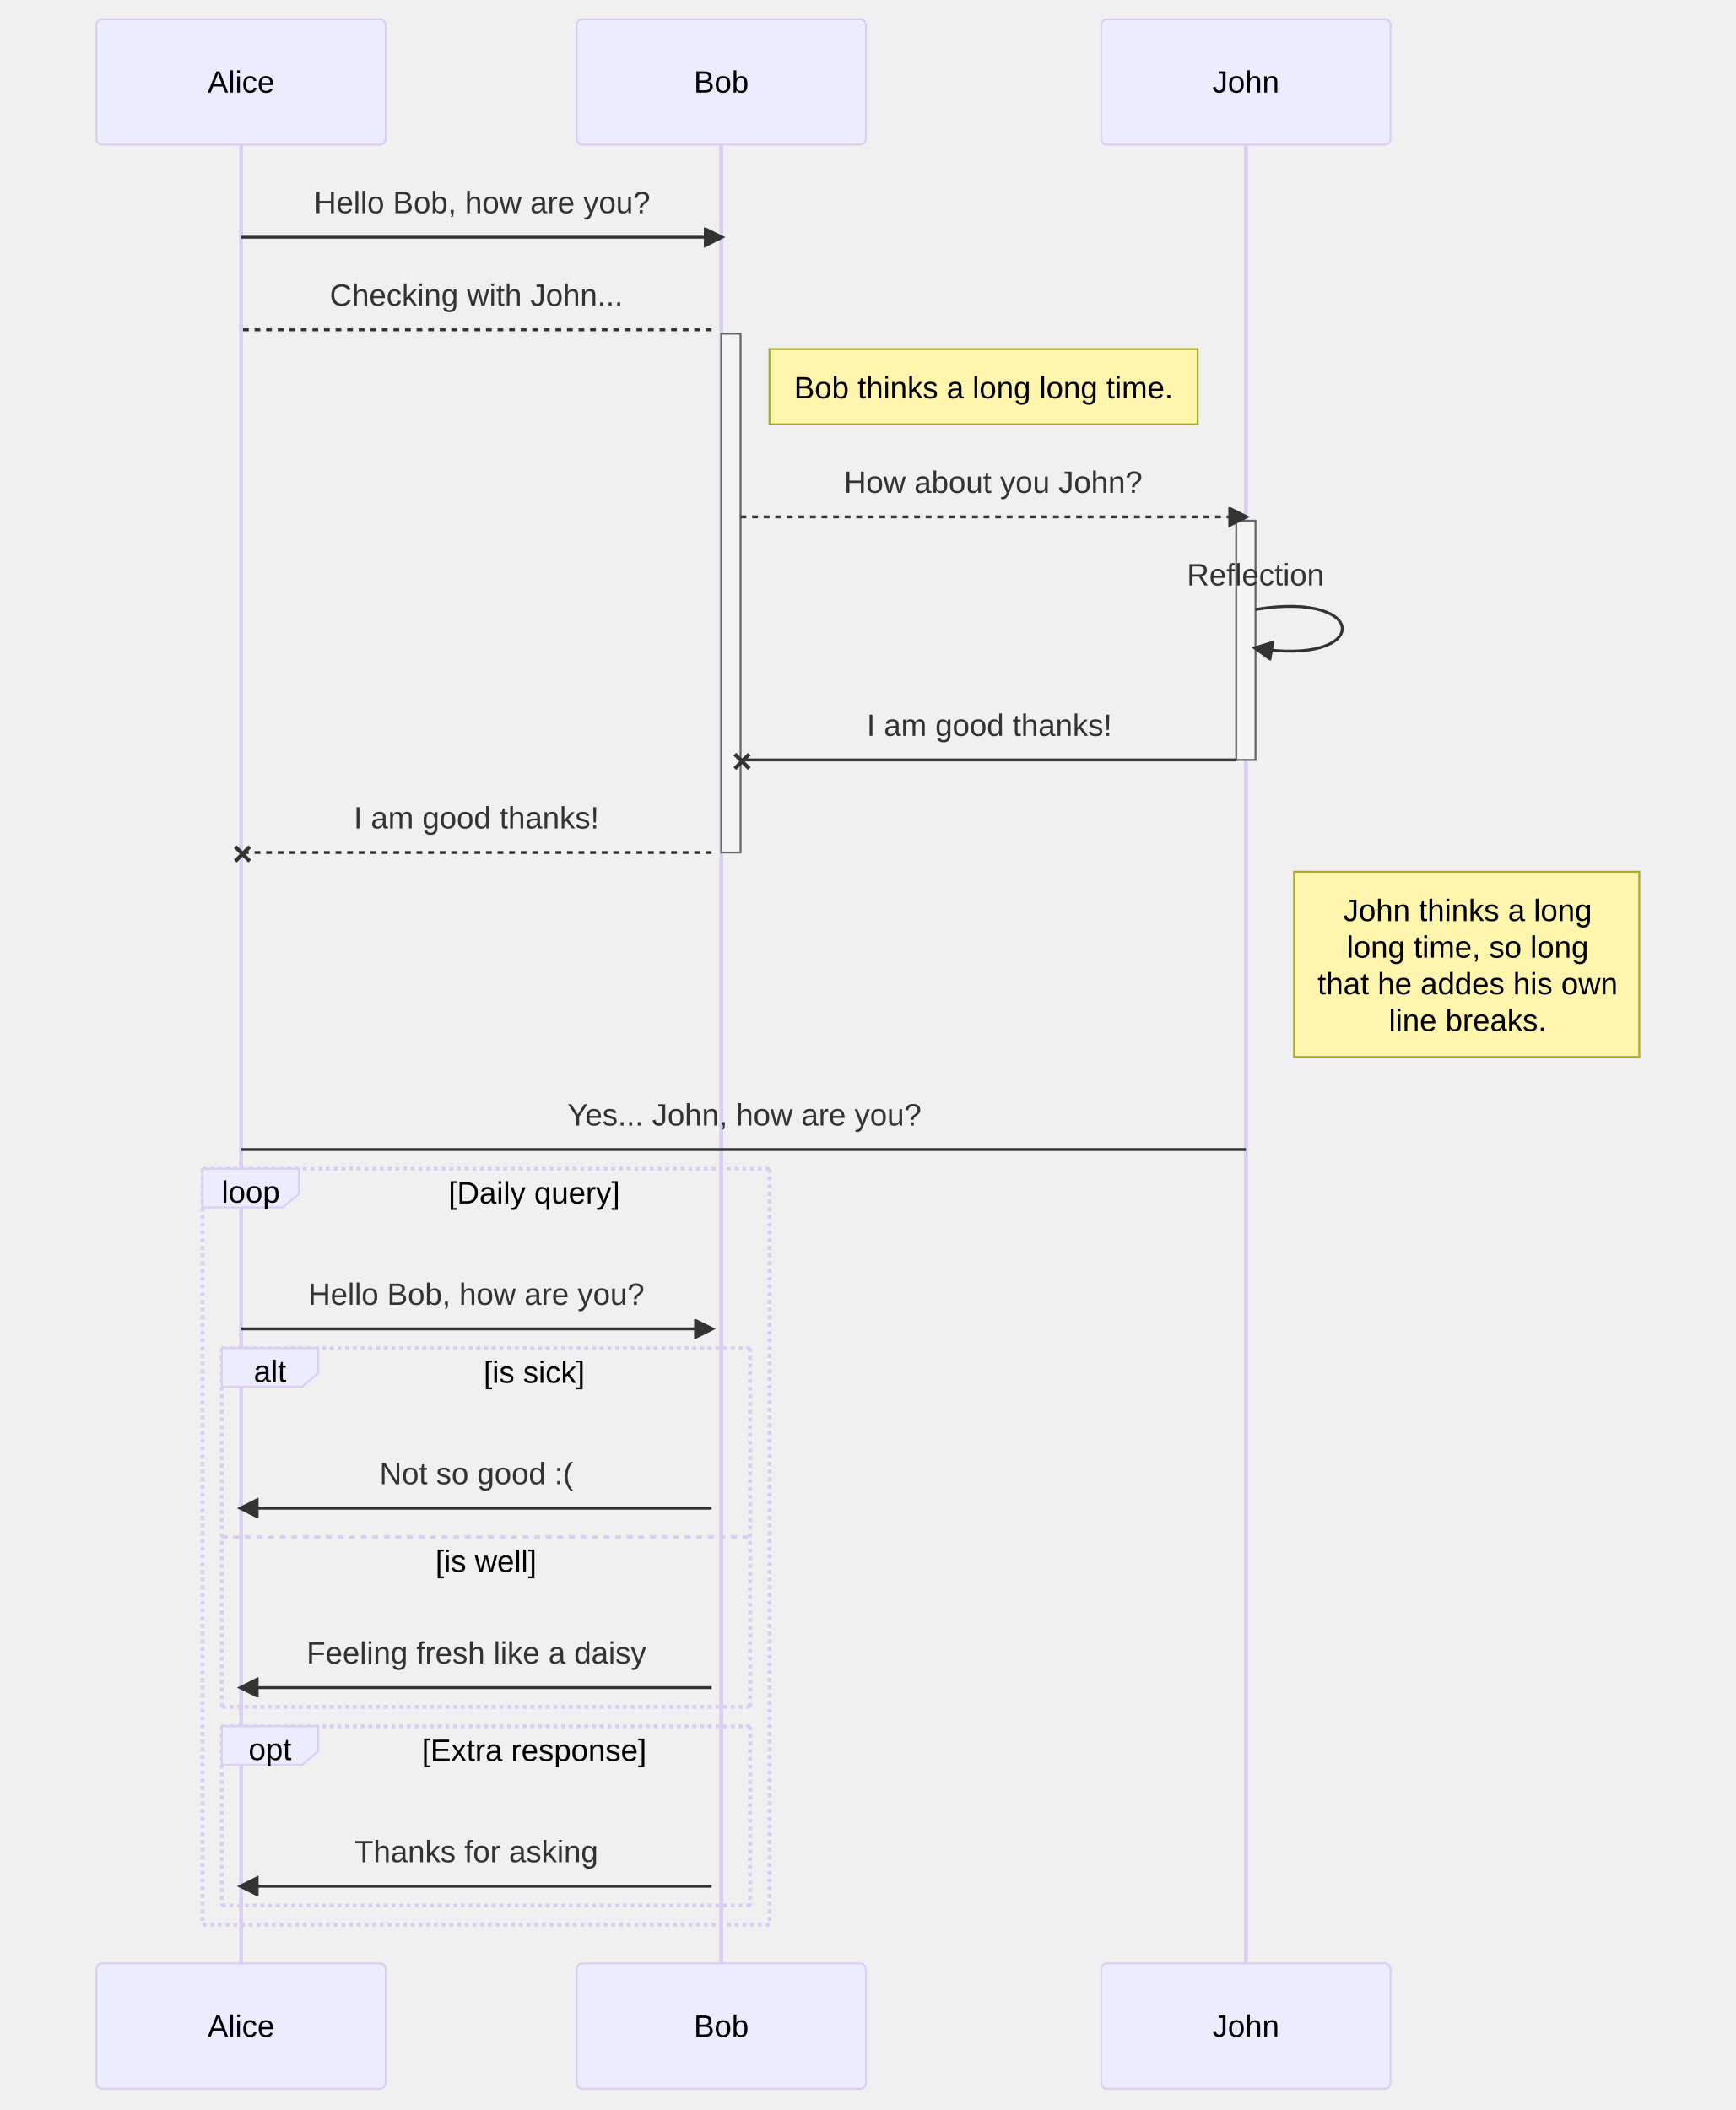
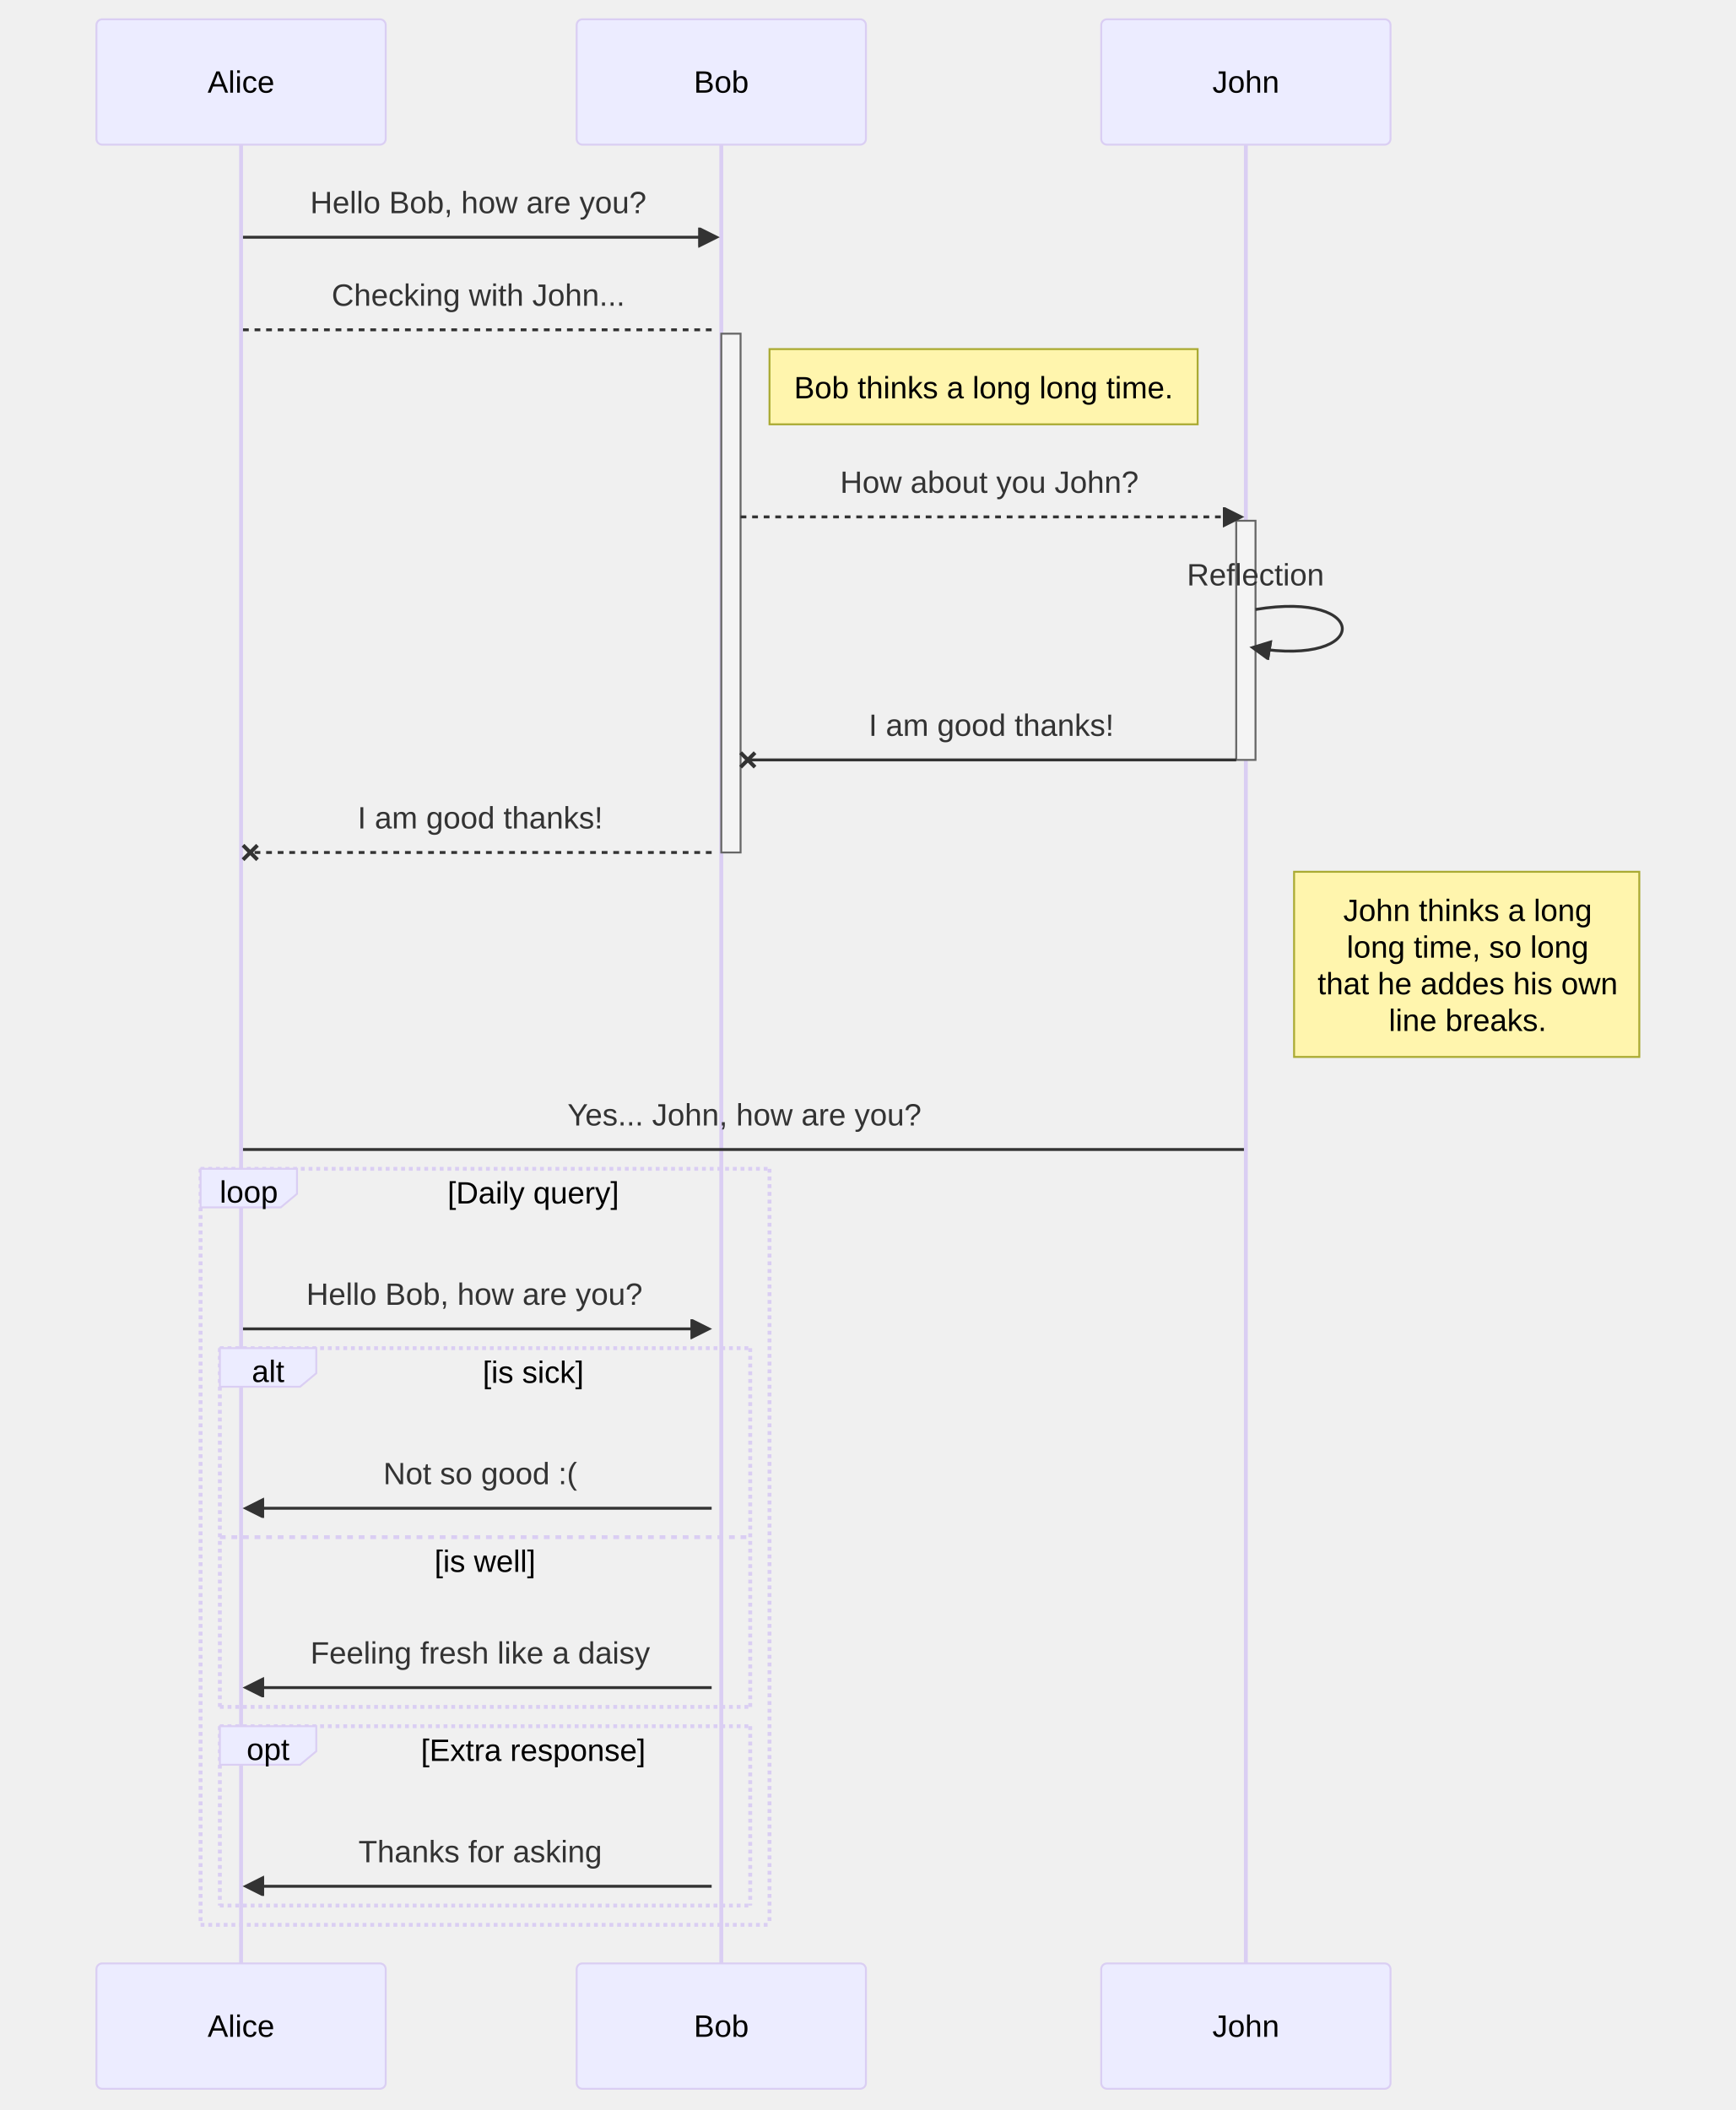
<svg xmlns="http://www.w3.org/2000/svg" aria-roledescription="sequence" role="graphics-document document" viewBox="-50 -10 900 1094" height="1094" width="900" id="container">
+   <g>
+     <rect class="actor actor-bottom" ry="3" rx="3" name="John" height="65" width="150" stroke="#666" fill="#eaeaea" y="1008" x="521" />
+     <text style="text-anchor: middle; font-size: 16px; font-weight: 400;" class="actor" alignment-baseline="central" dominant-baseline="central" y="1040.5" x="596">
+       <tspan dy="0" x="596">John</tspan>
+     </text>
+   </g>
+   <g>
+     <rect class="actor actor-bottom" ry="3" rx="3" name="Bob" height="65" width="150" stroke="#666" fill="#eaeaea" y="1008" x="249" />
+     <text style="text-anchor: middle; font-size: 16px; font-weight: 400;" class="actor" alignment-baseline="central" dominant-baseline="central" y="1040.5" x="324">
+       <tspan dy="0" x="324">Bob</tspan>
+     </text>
+   </g>
+   <g>
+     <rect class="actor actor-bottom" ry="3" rx="3" name="Alice" height="65" width="150" stroke="#666" fill="#eaeaea" y="1008" x="0" />
+     <text style="text-anchor: middle; font-size: 16px; font-weight: 400;" class="actor" alignment-baseline="central" dominant-baseline="central" y="1040.5" x="75">
+       <tspan dy="0" x="75">Alice</tspan>
+     </text>
+   </g>
+   <g>
+     <line stroke="#999" stroke-width="0.5px" class="200" y2="1008" x2="596" y1="5" x1="596" id="actor2" />
+     <g id="root-2">
+       <rect class="actor actor-top" ry="3" rx="3" name="John" height="65" width="150" stroke="#666" fill="#eaeaea" y="0" x="521" />
+       <text style="text-anchor: middle; font-size: 16px; font-weight: 400;" class="actor" alignment-baseline="central" dominant-baseline="central" y="32.5" x="596">
+         <tspan dy="0" x="596">John</tspan>
+       </text>
+     </g>
+   </g>
+   <g>
+     <line stroke="#999" stroke-width="0.5px" class="200" y2="1008" x2="324" y1="5" x1="324" id="actor1" />
+     <g id="root-1">
+       <rect class="actor actor-top" ry="3" rx="3" name="Bob" height="65" width="150" stroke="#666" fill="#eaeaea" y="0" x="249" />
+       <text style="text-anchor: middle; font-size: 16px; font-weight: 400;" class="actor" alignment-baseline="central" dominant-baseline="central" y="32.5" x="324">
+         <tspan dy="0" x="324">Bob</tspan>
+       </text>
+     </g>
+   </g>
+   <g>
+     <line stroke="#999" stroke-width="0.5px" class="200" y2="1008" x2="75" y1="5" x1="75" id="actor0" />
+     <g id="root-0">
+       <rect class="actor actor-top" ry="3" rx="3" name="Alice" height="65" width="150" stroke="#666" fill="#eaeaea" y="0" x="0" />
+       <text style="text-anchor: middle; font-size: 16px; font-weight: 400;" class="actor" alignment-baseline="central" dominant-baseline="central" y="32.5" x="75">
+         <tspan dy="0" x="75">Alice</tspan>
+       </text>
+     </g>
+   </g>
  <style>#container{font-family:"trebuchet ms",verdana,arial,sans-serif;font-size:16px;fill:#333;}#container .error-icon{fill:#552222;}#container .error-text{fill:#552222;stroke:#552222;}#container .edge-thickness-normal{stroke-width:2px;}#container .edge-thickness-thick{stroke-width:3.5px;}#container .edge-pattern-solid{stroke-dasharray:0;}#container .edge-pattern-dashed{stroke-dasharray:3;}#container .edge-pattern-dotted{stroke-dasharray:2;}#container .marker{fill:#333333;stroke:#333333;}#container .marker.cross{stroke:#333333;}#container svg{font-family:"trebuchet ms",verdana,arial,sans-serif;font-size:16px;}#container .actor{stroke:hsl(259.626, 59.777%, 87.902%);fill:#ECECFF;}#container text.actor&gt;tspan{fill:black;stroke:none;}#container .actor-line{stroke:grey;}#container .messageLine0{stroke-width:1.5;stroke-dasharray:none;stroke:#333;}#container .messageLine1{stroke-width:1.5;stroke-dasharray:2,2;stroke:#333;}#container #arrowhead path{fill:#333;stroke:#333;}#container .sequenceNumber{fill:white;}#container #sequencenumber{fill:#333;}#container #crosshead path{fill:#333;stroke:#333;}#container .messageText{fill:#333;stroke:none;}#container .labelBox{stroke:hsl(259.626, 59.777%, 87.902%);fill:#ECECFF;}#container .labelText,#container .labelText&gt;tspan{fill:black;stroke:none;}#container .loopText,#container .loopText&gt;tspan{fill:black;stroke:none;}#container .loopLine{stroke-width:2px;stroke-dasharray:2,2;stroke:hsl(259.626, 59.777%, 87.902%);fill:hsl(259.626, 59.777%, 87.902%);}#container .note{stroke:#aaaa33;fill:#fff5ad;}#container .noteText,#container .noteText&gt;tspan{fill:black;stroke:none;}#container .activation0{fill:#f4f4f4;stroke:#666;}#container .activation1{fill:#f4f4f4;stroke:#666;}#container .activation2{fill:#f4f4f4;stroke:#666;}#container .actorPopupMenu{position:absolute;}#container .actorPopupMenuPanel{position:absolute;fill:#ECECFF;box-shadow:0px 8px 16px 0px rgba(0,0,0,0.2);filter:drop-shadow(3px 5px 2px rgb(0 0 0 / 0.4));}#container .actor-man line{stroke:hsl(259.626, 59.777%, 87.902%);fill:#ECECFF;}#container .actor-man circle,#container line{stroke:hsl(259.626, 59.777%, 87.902%);fill:#ECECFF;stroke-width:2px;}#container :root{--mermaid-font-family:"trebuchet ms",verdana,arial,sans-serif;}</style>
  <g />
  <defs>
    <symbol height="24" width="24" id="computer">
      <path d="M2 2v13h20v-13h-20zm18 11h-16v-9h16v9zm-10.228 6l.466-1h3.524l.467 1h-4.457zm14.228 3h-24l2-6h2.104l-1.33 4h18.45l-1.297-4h2.073l2 6zm-5-10h-14v-7h14v7z" transform="scale(.5)" />
    </symbol>
  </defs>
  <defs>
    <symbol clip-rule="evenodd" fill-rule="evenodd" id="database">
      <path d="M12.258.001l.256.004.255.005.253.008.251.01.249.012.247.015.246.016.242.019.241.02.239.023.236.024.233.027.231.028.229.031.225.032.223.034.22.036.217.038.214.04.211.041.208.043.205.045.201.046.198.048.194.05.191.051.187.053.183.054.18.056.175.057.172.059.168.06.163.061.16.063.155.064.15.066.074.033.073.033.071.034.07.034.069.035.068.035.067.035.066.035.064.036.064.036.062.036.06.036.06.037.058.037.058.037.055.038.055.038.053.038.052.038.051.039.05.039.048.039.047.039.045.04.044.04.043.04.041.04.04.041.039.041.037.041.036.041.034.041.033.042.032.042.03.042.029.042.027.042.026.043.024.043.023.043.021.043.02.043.018.044.017.043.015.044.013.044.012.044.011.045.009.044.007.045.006.045.004.045.002.045.001.045v17l-.001.045-.002.045-.004.045-.006.045-.007.045-.009.044-.011.045-.012.044-.013.044-.015.044-.017.043-.018.044-.02.043-.021.043-.023.043-.024.043-.026.043-.027.042-.029.042-.03.042-.032.042-.033.042-.034.041-.036.041-.037.041-.039.041-.04.041-.041.04-.043.04-.044.04-.045.04-.047.039-.048.039-.05.039-.051.039-.052.038-.053.038-.055.038-.055.038-.058.037-.058.037-.06.037-.06.036-.062.036-.064.036-.064.036-.066.035-.067.035-.068.035-.069.035-.07.034-.071.034-.073.033-.074.033-.15.066-.155.064-.16.063-.163.061-.168.06-.172.059-.175.057-.18.056-.183.054-.187.053-.191.051-.194.05-.198.048-.201.046-.205.045-.208.043-.211.041-.214.04-.217.038-.22.036-.223.034-.225.032-.229.031-.231.028-.233.027-.236.024-.239.023-.241.02-.242.019-.246.016-.247.015-.249.012-.251.01-.253.008-.255.005-.256.004-.258.001-.258-.001-.256-.004-.255-.005-.253-.008-.251-.01-.249-.012-.247-.015-.245-.016-.243-.019-.241-.02-.238-.023-.236-.024-.234-.027-.231-.028-.228-.031-.226-.032-.223-.034-.22-.036-.217-.038-.214-.04-.211-.041-.208-.043-.204-.045-.201-.046-.198-.048-.195-.05-.19-.051-.187-.053-.184-.054-.179-.056-.176-.057-.172-.059-.167-.06-.164-.061-.159-.063-.155-.064-.151-.066-.074-.033-.072-.033-.072-.034-.07-.034-.069-.035-.068-.035-.067-.035-.066-.035-.064-.036-.063-.036-.062-.036-.061-.036-.06-.037-.058-.037-.057-.037-.056-.038-.055-.038-.053-.038-.052-.038-.051-.039-.049-.039-.049-.039-.046-.039-.046-.04-.044-.04-.043-.04-.041-.04-.04-.041-.039-.041-.037-.041-.036-.041-.034-.041-.033-.042-.032-.042-.03-.042-.029-.042-.027-.042-.026-.043-.024-.043-.023-.043-.021-.043-.02-.043-.018-.044-.017-.043-.015-.044-.013-.044-.012-.044-.011-.045-.009-.044-.007-.045-.006-.045-.004-.045-.002-.045-.001-.045v-17l.001-.045.002-.045.004-.045.006-.045.007-.045.009-.044.011-.045.012-.044.013-.044.015-.044.017-.043.018-.044.02-.043.021-.043.023-.043.024-.043.026-.043.027-.042.029-.042.03-.042.032-.042.033-.042.034-.041.036-.041.037-.041.039-.041.04-.041.041-.04.043-.04.044-.04.046-.04.046-.039.049-.039.049-.039.051-.039.052-.038.053-.038.055-.038.056-.038.057-.037.058-.037.06-.037.061-.036.062-.036.063-.036.064-.036.066-.035.067-.035.068-.035.069-.035.07-.034.072-.034.072-.033.074-.033.151-.066.155-.064.159-.063.164-.061.167-.06.172-.059.176-.057.179-.056.184-.054.187-.053.19-.051.195-.05.198-.048.201-.046.204-.045.208-.043.211-.041.214-.04.217-.038.22-.036.223-.034.226-.032.228-.031.231-.028.234-.027.236-.024.238-.023.241-.02.243-.019.245-.016.247-.015.249-.012.251-.01.253-.008.255-.005.256-.004.258-.001.258.001zm-9.258 20.499v.01l.001.021.003.021.004.022.005.021.006.022.007.022.009.023.01.022.011.023.012.023.013.023.015.023.016.024.017.023.018.024.019.024.021.024.022.025.023.024.024.025.052.049.056.05.061.051.066.051.07.051.075.051.079.052.084.052.088.052.092.052.097.052.102.051.105.052.11.052.114.051.119.051.123.051.127.05.131.05.135.05.139.048.144.049.147.047.152.047.155.047.16.045.163.045.167.043.171.043.176.041.178.041.183.039.187.039.19.037.194.035.197.035.202.033.204.031.209.03.212.029.216.027.219.025.222.024.226.021.23.02.233.018.236.016.24.015.243.012.246.01.249.008.253.005.256.004.259.001.26-.001.257-.004.254-.005.25-.008.247-.011.244-.012.241-.014.237-.016.233-.018.231-.021.226-.021.224-.024.22-.026.216-.027.212-.028.21-.031.205-.031.202-.034.198-.034.194-.036.191-.037.187-.039.183-.04.179-.04.175-.042.172-.043.168-.044.163-.045.16-.046.155-.046.152-.047.148-.048.143-.049.139-.049.136-.05.131-.05.126-.05.123-.051.118-.052.114-.051.11-.052.106-.052.101-.052.096-.052.092-.052.088-.053.083-.051.079-.052.074-.052.07-.051.065-.051.06-.051.056-.05.051-.05.023-.024.023-.025.021-.024.02-.024.019-.024.018-.024.017-.024.015-.023.014-.024.013-.023.012-.023.01-.023.01-.022.008-.022.006-.022.006-.022.004-.022.004-.021.001-.021.001-.021v-4.127l-.077.055-.08.053-.083.054-.085.053-.087.052-.09.052-.093.051-.095.05-.097.05-.1.049-.102.049-.105.048-.106.047-.109.047-.111.046-.114.045-.115.045-.118.044-.12.043-.122.042-.124.042-.126.041-.128.04-.13.04-.132.038-.134.038-.135.037-.138.037-.139.035-.142.035-.143.034-.144.033-.147.032-.148.031-.15.03-.151.03-.153.029-.154.027-.156.027-.158.026-.159.025-.161.024-.162.023-.163.022-.165.021-.166.02-.167.019-.169.018-.169.017-.171.016-.173.015-.173.014-.175.013-.175.012-.177.011-.178.01-.179.008-.179.008-.181.006-.182.005-.182.004-.184.003-.184.002h-.37l-.184-.002-.184-.003-.182-.004-.182-.005-.181-.006-.179-.008-.179-.008-.178-.01-.176-.011-.176-.012-.175-.013-.173-.014-.172-.015-.171-.016-.17-.017-.169-.018-.167-.019-.166-.02-.165-.021-.163-.022-.162-.023-.161-.024-.159-.025-.157-.026-.156-.027-.155-.027-.153-.029-.151-.03-.15-.03-.148-.031-.146-.032-.145-.033-.143-.034-.141-.035-.14-.035-.137-.037-.136-.037-.134-.038-.132-.038-.13-.04-.128-.04-.126-.041-.124-.042-.122-.042-.12-.044-.117-.043-.116-.045-.113-.045-.112-.046-.109-.047-.106-.047-.105-.048-.102-.049-.1-.049-.097-.05-.095-.05-.093-.052-.09-.051-.087-.052-.085-.053-.083-.054-.08-.054-.077-.054v4.127zm0-5.654v.011l.001.021.003.021.004.021.005.022.006.022.007.022.009.022.01.022.011.023.012.023.013.023.015.024.016.023.017.024.018.024.019.024.021.024.022.024.023.025.024.024.052.05.056.05.061.05.066.051.07.051.075.052.079.051.084.052.088.052.092.052.097.052.102.052.105.052.11.051.114.051.119.052.123.05.127.051.131.05.135.049.139.049.144.048.147.048.152.047.155.046.16.045.163.045.167.044.171.042.176.042.178.04.183.04.187.038.19.037.194.036.197.034.202.033.204.032.209.03.212.028.216.027.219.025.222.024.226.022.23.02.233.018.236.016.24.014.243.012.246.01.249.008.253.006.256.003.259.001.26-.001.257-.003.254-.006.25-.008.247-.01.244-.012.241-.015.237-.016.233-.018.231-.02.226-.022.224-.024.22-.025.216-.027.212-.029.21-.03.205-.032.202-.033.198-.035.194-.036.191-.037.187-.039.183-.039.179-.041.175-.042.172-.043.168-.044.163-.045.16-.045.155-.047.152-.047.148-.048.143-.048.139-.05.136-.049.131-.05.126-.051.123-.051.118-.051.114-.052.11-.052.106-.052.101-.052.096-.052.092-.052.088-.052.083-.052.079-.052.074-.051.07-.052.065-.051.06-.05.056-.051.051-.049.023-.025.023-.024.021-.025.02-.024.019-.024.018-.024.017-.024.015-.023.014-.023.013-.024.012-.022.01-.023.01-.023.008-.022.006-.022.006-.022.004-.021.004-.022.001-.021.001-.021v-4.139l-.077.054-.08.054-.083.054-.085.052-.087.053-.09.051-.093.051-.095.051-.097.05-.1.049-.102.049-.105.048-.106.047-.109.047-.111.046-.114.045-.115.044-.118.044-.12.044-.122.042-.124.042-.126.041-.128.04-.13.039-.132.039-.134.038-.135.037-.138.036-.139.036-.142.035-.143.033-.144.033-.147.033-.148.031-.15.03-.151.03-.153.028-.154.028-.156.027-.158.026-.159.025-.161.024-.162.023-.163.022-.165.021-.166.02-.167.019-.169.018-.169.017-.171.016-.173.015-.173.014-.175.013-.175.012-.177.011-.178.009-.179.009-.179.007-.181.007-.182.005-.182.004-.184.003-.184.002h-.37l-.184-.002-.184-.003-.182-.004-.182-.005-.181-.007-.179-.007-.179-.009-.178-.009-.176-.011-.176-.012-.175-.013-.173-.014-.172-.015-.171-.016-.17-.017-.169-.018-.167-.019-.166-.02-.165-.021-.163-.022-.162-.023-.161-.024-.159-.025-.157-.026-.156-.027-.155-.028-.153-.028-.151-.03-.15-.03-.148-.031-.146-.033-.145-.033-.143-.033-.141-.035-.14-.036-.137-.036-.136-.037-.134-.038-.132-.039-.13-.039-.128-.04-.126-.041-.124-.042-.122-.043-.12-.043-.117-.044-.116-.044-.113-.046-.112-.046-.109-.046-.106-.047-.105-.048-.102-.049-.1-.049-.097-.05-.095-.051-.093-.051-.09-.051-.087-.053-.085-.052-.083-.054-.08-.054-.077-.054v4.139zm0-5.666v.011l.001.02.003.022.004.021.005.022.006.021.007.022.009.023.01.022.011.023.012.023.013.023.015.023.016.024.017.024.018.023.019.024.021.025.022.024.023.024.024.025.052.05.056.05.061.05.066.051.07.051.075.052.079.051.084.052.088.052.092.052.097.052.102.052.105.051.11.052.114.051.119.051.123.051.127.05.131.05.135.05.139.049.144.048.147.048.152.047.155.046.16.045.163.045.167.043.171.043.176.042.178.04.183.04.187.038.19.037.194.036.197.034.202.033.204.032.209.03.212.028.216.027.219.025.222.024.226.021.23.02.233.018.236.017.24.014.243.012.246.01.249.008.253.006.256.003.259.001.26-.001.257-.003.254-.006.25-.008.247-.01.244-.013.241-.014.237-.016.233-.018.231-.02.226-.022.224-.024.22-.025.216-.027.212-.029.21-.03.205-.032.202-.033.198-.035.194-.036.191-.037.187-.039.183-.039.179-.041.175-.042.172-.043.168-.044.163-.045.16-.045.155-.047.152-.047.148-.048.143-.049.139-.049.136-.049.131-.051.126-.05.123-.051.118-.052.114-.051.11-.052.106-.052.101-.052.096-.052.092-.052.088-.052.083-.052.079-.052.074-.052.07-.051.065-.051.06-.051.056-.05.051-.049.023-.025.023-.025.021-.024.02-.024.019-.024.018-.024.017-.024.015-.023.014-.024.013-.023.012-.023.01-.022.01-.023.008-.022.006-.022.006-.022.004-.022.004-.021.001-.021.001-.021v-4.153l-.077.054-.08.054-.083.053-.085.053-.087.053-.09.051-.093.051-.095.051-.097.05-.1.049-.102.048-.105.048-.106.048-.109.046-.111.046-.114.046-.115.044-.118.044-.12.043-.122.043-.124.042-.126.041-.128.04-.13.039-.132.039-.134.038-.135.037-.138.036-.139.036-.142.034-.143.034-.144.033-.147.032-.148.032-.15.03-.151.03-.153.028-.154.028-.156.027-.158.026-.159.024-.161.024-.162.023-.163.023-.165.021-.166.02-.167.019-.169.018-.169.017-.171.016-.173.015-.173.014-.175.013-.175.012-.177.01-.178.01-.179.009-.179.007-.181.006-.182.006-.182.004-.184.003-.184.001-.185.001-.185-.001-.184-.001-.184-.003-.182-.004-.182-.006-.181-.006-.179-.007-.179-.009-.178-.01-.176-.01-.176-.012-.175-.013-.173-.014-.172-.015-.171-.016-.17-.017-.169-.018-.167-.019-.166-.02-.165-.021-.163-.023-.162-.023-.161-.024-.159-.024-.157-.026-.156-.027-.155-.028-.153-.028-.151-.03-.15-.03-.148-.032-.146-.032-.145-.033-.143-.034-.141-.034-.14-.036-.137-.036-.136-.037-.134-.038-.132-.039-.13-.039-.128-.041-.126-.041-.124-.041-.122-.043-.12-.043-.117-.044-.116-.044-.113-.046-.112-.046-.109-.046-.106-.048-.105-.048-.102-.048-.1-.05-.097-.049-.095-.051-.093-.051-.09-.052-.087-.052-.085-.053-.083-.053-.08-.054-.077-.054v4.153zm8.74-8.179l-.257.004-.254.005-.25.008-.247.011-.244.012-.241.014-.237.016-.233.018-.231.021-.226.022-.224.023-.22.026-.216.027-.212.028-.21.031-.205.032-.202.033-.198.034-.194.036-.191.038-.187.038-.183.04-.179.041-.175.042-.172.043-.168.043-.163.045-.16.046-.155.046-.152.048-.148.048-.143.048-.139.049-.136.05-.131.05-.126.051-.123.051-.118.051-.114.052-.11.052-.106.052-.101.052-.096.052-.092.052-.088.052-.083.052-.079.052-.074.051-.07.052-.065.051-.06.05-.056.05-.051.05-.023.025-.023.024-.021.024-.02.025-.019.024-.018.024-.017.023-.015.024-.014.023-.013.023-.012.023-.01.023-.01.022-.008.022-.006.023-.006.021-.004.022-.004.021-.001.021-.001.021.001.021.001.021.004.021.004.022.006.021.006.023.008.022.01.022.01.023.012.023.013.023.014.023.015.024.017.023.018.024.019.024.02.025.021.024.023.024.023.025.051.05.056.05.06.05.065.051.07.052.074.051.079.052.083.052.088.052.092.052.096.052.101.052.106.052.11.052.114.052.118.051.123.051.126.051.131.05.136.05.139.049.143.048.148.048.152.048.155.046.16.046.163.045.168.043.172.043.175.042.179.041.183.04.187.038.191.038.194.036.198.034.202.033.205.032.21.031.212.028.216.027.22.026.224.023.226.022.231.021.233.018.237.016.241.014.244.012.247.011.25.008.254.005.257.004.26.001.26-.001.257-.004.254-.005.25-.008.247-.011.244-.012.241-.014.237-.016.233-.018.231-.021.226-.022.224-.023.22-.026.216-.027.212-.028.21-.031.205-.032.202-.033.198-.034.194-.036.191-.038.187-.038.183-.04.179-.041.175-.042.172-.043.168-.043.163-.045.16-.046.155-.046.152-.048.148-.048.143-.048.139-.049.136-.05.131-.05.126-.051.123-.051.118-.051.114-.052.11-.052.106-.052.101-.052.096-.052.092-.052.088-.052.083-.052.079-.052.074-.051.07-.052.065-.051.06-.05.056-.05.051-.05.023-.025.023-.024.021-.024.02-.025.019-.024.018-.024.017-.023.015-.024.014-.023.013-.023.012-.023.01-.023.01-.022.008-.022.006-.023.006-.021.004-.022.004-.021.001-.021.001-.021-.001-.021-.001-.021-.004-.021-.004-.022-.006-.021-.006-.023-.008-.022-.01-.022-.01-.023-.012-.023-.013-.023-.014-.023-.015-.024-.017-.023-.018-.024-.019-.024-.02-.025-.021-.024-.023-.024-.023-.025-.051-.05-.056-.05-.06-.05-.065-.051-.07-.052-.074-.051-.079-.052-.083-.052-.088-.052-.092-.052-.096-.052-.101-.052-.106-.052-.11-.052-.114-.052-.118-.051-.123-.051-.126-.051-.131-.05-.136-.05-.139-.049-.143-.048-.148-.048-.152-.048-.155-.046-.16-.046-.163-.045-.168-.043-.172-.043-.175-.042-.179-.041-.183-.04-.187-.038-.191-.038-.194-.036-.198-.034-.202-.033-.205-.032-.21-.031-.212-.028-.216-.027-.22-.026-.224-.023-.226-.022-.231-.021-.233-.018-.237-.016-.241-.014-.244-.012-.247-.011-.25-.008-.254-.005-.257-.004-.26-.001-.26.001z" transform="scale(.5)" />
    </symbol>
  </defs>
  <defs>
    <symbol height="24" width="24" id="clock">
      <path d="M12 2c5.514 0 10 4.486 10 10s-4.486 10-10 10-10-4.486-10-10 4.486-10 10-10zm0-2c-6.627 0-12 5.373-12 12s5.373 12 12 12 12-5.373 12-12-5.373-12-12-12zm5.848 12.459c.202.038.202.333.001.372-1.907.361-6.045 1.111-6.547 1.111-.719 0-1.301-.582-1.301-1.301 0-.512.77-5.447 1.125-7.445.034-.192.312-.181.343.014l.985 6.238 5.394 1.011z" transform="scale(.5)" />
    </symbol>
  </defs>
-   <g>
-     <line stroke="#999" stroke-width="0.5px" class="200" y2="1028" x2="75" y1="5" x1="75" id="actor0" />
-     <g id="root-0">
-       <rect class="actor" ry="3" rx="3" height="65" width="150" stroke="#666" fill="#eaeaea" y="0" x="0" />
-       <text style="text-anchor: middle; font-size: 16px; font-weight: 400;" class="actor" alignment-baseline="central" dominant-baseline="central" y="32.5" x="75">
-         <tspan dy="0" x="75">Alice</tspan>
-       </text>
-     </g>
-   </g>
-   <g>
-     <line stroke="#999" stroke-width="0.5px" class="200" y2="1028" x2="324" y1="5" x1="324" id="actor1" />
-     <g id="root-1">
-       <rect class="actor" ry="3" rx="3" height="65" width="150" stroke="#666" fill="#eaeaea" y="0" x="249" />
-       <text style="text-anchor: middle; font-size: 16px; font-weight: 400;" class="actor" alignment-baseline="central" dominant-baseline="central" y="32.5" x="324">
-         <tspan dy="0" x="324">Bob</tspan>
-       </text>
-     </g>
-   </g>
-   <g>
-     <line stroke="#999" stroke-width="0.5px" class="200" y2="1028" x2="596" y1="5" x1="596" id="actor2" />
-     <g id="root-2">
-       <rect class="actor" ry="3" rx="3" height="65" width="150" stroke="#666" fill="#eaeaea" y="0" x="521" />
-       <text style="text-anchor: middle; font-size: 16px; font-weight: 400;" class="actor" alignment-baseline="central" dominant-baseline="central" y="32.5" x="596">
-         <tspan dy="0" x="596">John</tspan>
-       </text>
-     </g>
-   </g>
  <defs>
-     <marker orient="auto" markerHeight="12" markerWidth="12" markerUnits="userSpaceOnUse" refY="5" refX="9" id="arrowhead">
+     <marker orient="auto" markerHeight="12" markerWidth="12" markerUnits="userSpaceOnUse" refY="5" refX="7.9" id="arrowhead">
      <path d="M 0 0 L 10 5 L 0 10 z" />
    </marker>
  </defs>
  <defs>
-     <marker refY="5" refX="4" orient="auto" markerHeight="8" markerWidth="15" id="crosshead">
+     <marker refY="4.5" refX="4" orient="auto" markerHeight="8" markerWidth="15" id="crosshead">
      <path style="stroke-dasharray: 0, 0;" d="M 1,2 L 6,7 M 6,2 L 1,7" stroke-width="1pt" stroke="#000000" fill="none" />
    </marker>
  </defs>
  <defs>
-     <marker orient="auto" markerHeight="28" markerWidth="20" refY="7" refX="18" id="filled-head">
+     <marker orient="auto" markerHeight="28" markerWidth="20" refY="7" refX="15.5" id="filled-head">
      <path d="M 18,7 L9,13 L14,7 L9,1 Z" />
    </marker>
  </defs>
  <defs>
    <marker orient="auto" markerHeight="40" markerWidth="60" refY="15" refX="15" id="sequencenumber">
      <circle r="6" cy="15" cx="15" />
    </marker>
  </defs>
  <g />
  <g>
    <rect class="activation1" ry="0" rx="0" height="269" width="10" stroke="#666" fill="#EDF2AE" y="163" x="324" />
  </g>
  <g>
    <rect class="note" ry="0" rx="0" height="39" width="222" stroke="#666" fill="#EDF2AE" y="171" x="349" />
    <text style="font-size: 16px; font-weight: 400;" dy="1em" class="noteText" alignment-baseline="middle" dominant-baseline="middle" text-anchor="middle" y="176" x="460">
      <tspan x="460">Bob thinks a long long time.</tspan>
    </text>
  </g>
  <g>
    <rect class="activation0" ry="0" rx="0" height="124" width="10" stroke="#666" fill="#EDF2AE" y="260" x="591" />
  </g>
  <g>
    <rect class="note" ry="0" rx="0" height="96" width="179" stroke="#666" fill="#EDF2AE" y="442" x="621" />
    <text style="font-size: 16px; font-weight: 400;" dy="1em" class="noteText" alignment-baseline="middle" dominant-baseline="middle" text-anchor="middle" y="447" x="711">
      <tspan x="711">John thinks a long</tspan>
    </text>
    <text style="font-size: 16px; font-weight: 400;" dy="1em" class="noteText" alignment-baseline="middle" dominant-baseline="middle" text-anchor="middle" y="466" x="711">
      <tspan x="711">long time, so long</tspan>
    </text>
    <text style="font-size: 16px; font-weight: 400;" dy="1em" class="noteText" alignment-baseline="middle" dominant-baseline="middle" text-anchor="middle" y="485" x="711">
      <tspan x="711">that he addes his own</tspan>
    </text>
    <text style="font-size: 16px; font-weight: 400;" dy="1em" class="noteText" alignment-baseline="middle" dominant-baseline="middle" text-anchor="middle" y="504" x="711">
      <tspan x="711">line breaks.</tspan>
    </text>
  </g>
  <g>
-     <line class="loopLine" y2="689" x2="339" y1="689" x1="65" />
+     <line class="loopLine" y2="689" x2="339" y1="689" x1="64" />
    <line class="loopLine" y2="875" x2="339" y1="689" x1="339" />
-     <line class="loopLine" y2="875" x2="339" y1="875" x1="65" />
-     <line class="loopLine" y2="875" x2="65" y1="689" x1="65" />
-     <line style="stroke-dasharray: 3, 3;" class="loopLine" y2="787" x2="339" y1="787" x1="65" />
-     <polygon class="labelBox" points="65,689 115,689 115,702 106.6,709 65,709" />
-     <text style="font-size: 16px; font-weight: 400;" class="labelText" alignment-baseline="middle" dominant-baseline="middle" text-anchor="middle" y="702" x="90">alt</text>
-     <text style="font-size: 16px; font-weight: 400;" class="loopText" text-anchor="middle" y="707" x="227">
-       <tspan x="227">[is sick]</tspan>
+     <line class="loopLine" y2="875" x2="339" y1="875" x1="64" />
+     <line class="loopLine" y2="875" x2="64" y1="689" x1="64" />
+     <line style="stroke-dasharray: 3, 3;" class="loopLine" y2="787" x2="339" y1="787" x1="64" />
+     <polygon class="labelBox" points="64,689 114,689 114,702 105.6,709 64,709" />
+     <text style="font-size: 16px; font-weight: 400;" class="labelText" alignment-baseline="middle" dominant-baseline="middle" text-anchor="middle" y="702" x="89">alt</text>
+     <text style="font-size: 16px; font-weight: 400;" class="loopText" text-anchor="middle" y="707" x="226.5">
+       <tspan x="226.5">[is sick]</tspan>
    </text>
-     <text style="font-size: 16px; font-weight: 400;" class="loopText" text-anchor="middle" y="805" x="202">[is well]</text>
+     <text style="font-size: 16px; font-weight: 400;" class="loopText" text-anchor="middle" y="805" x="201.5">[is well]</text>
  </g>
  <g>
-     <line class="loopLine" y2="885" x2="339" y1="885" x1="65" />
+     <line class="loopLine" y2="885" x2="339" y1="885" x1="64" />
    <line class="loopLine" y2="978" x2="339" y1="885" x1="339" />
-     <line class="loopLine" y2="978" x2="339" y1="978" x1="65" />
-     <line class="loopLine" y2="978" x2="65" y1="885" x1="65" />
-     <polygon class="labelBox" points="65,885 115,885 115,898 106.6,905 65,905" />
-     <text style="font-size: 16px; font-weight: 400;" class="labelText" alignment-baseline="middle" dominant-baseline="middle" text-anchor="middle" y="898" x="90">opt</text>
-     <text style="font-size: 16px; font-weight: 400;" class="loopText" text-anchor="middle" y="903" x="227">
-       <tspan x="227">[Extra response]</tspan>
+     <line class="loopLine" y2="978" x2="339" y1="978" x1="64" />
+     <line class="loopLine" y2="978" x2="64" y1="885" x1="64" />
+     <polygon class="labelBox" points="64,885 114,885 114,898 105.6,905 64,905" />
+     <text style="font-size: 16px; font-weight: 400;" class="labelText" alignment-baseline="middle" dominant-baseline="middle" text-anchor="middle" y="898" x="89">opt</text>
+     <text style="font-size: 16px; font-weight: 400;" class="loopText" text-anchor="middle" y="903" x="226.5">
+       <tspan x="226.5">[Extra response]</tspan>
    </text>
  </g>
  <g>
-     <line class="loopLine" y2="596" x2="349" y1="596" x1="55" />
+     <line class="loopLine" y2="596" x2="349" y1="596" x1="54" />
    <line class="loopLine" y2="988" x2="349" y1="596" x1="349" />
-     <line class="loopLine" y2="988" x2="349" y1="988" x1="55" />
-     <line class="loopLine" y2="988" x2="55" y1="596" x1="55" />
-     <polygon class="labelBox" points="55,596 105,596 105,609 96.6,616 55,616" />
-     <text style="font-size: 16px; font-weight: 400;" class="labelText" alignment-baseline="middle" dominant-baseline="middle" text-anchor="middle" y="609" x="80">loop</text>
-     <text style="font-size: 16px; font-weight: 400;" class="loopText" text-anchor="middle" y="614" x="227">
-       <tspan x="227">[Daily query]</tspan>
+     <line class="loopLine" y2="988" x2="349" y1="988" x1="54" />
+     <line class="loopLine" y2="988" x2="54" y1="596" x1="54" />
+     <polygon class="labelBox" points="54,596 104,596 104,609 95.6,616 54,616" />
+     <text style="font-size: 16px; font-weight: 400;" class="labelText" alignment-baseline="middle" dominant-baseline="middle" text-anchor="middle" y="609" x="79">loop</text>
+     <text style="font-size: 16px; font-weight: 400;" class="loopText" text-anchor="middle" y="614" x="226.5">
+       <tspan x="226.5">[Daily query]</tspan>
    </text>
  </g>
-   <text style="font-size: 16px; font-weight: 400;" dy="1em" class="messageText" alignment-baseline="middle" dominant-baseline="middle" text-anchor="middle" y="80" x="200">Hello Bob, how are you?</text>
-   <line style="fill: none;" marker-end="url(#arrowhead)" stroke="none" stroke-width="2" class="messageLine0" y2="113" x2="324" y1="113" x1="75" />
-   <text style="font-size: 16px; font-weight: 400;" dy="1em" class="messageText" alignment-baseline="middle" dominant-baseline="middle" text-anchor="middle" y="128" x="197">Checking with John...</text>
-   <line style="stroke-dasharray: 3, 3; fill: none;" stroke="none" stroke-width="2" class="messageLine1" y2="161" x2="75" y1="161" x1="319" />
-   <text style="font-size: 16px; font-weight: 400;" dy="1em" class="messageText" alignment-baseline="middle" dominant-baseline="middle" text-anchor="middle" y="225" x="465">How about you John?</text>
-   <line style="stroke-dasharray: 3, 3; fill: none;" marker-end="url(#arrowhead)" stroke="none" stroke-width="2" class="messageLine1" y2="258" x2="596" y1="258" x1="334" />
+   <text style="font-size: 16px; font-weight: 400;" dy="1em" class="messageText" alignment-baseline="middle" dominant-baseline="middle" text-anchor="middle" y="80" x="198">Hello Bob, how are you?</text>
+   <line style="fill: none;" marker-end="url(#arrowhead)" stroke="none" stroke-width="2" class="messageLine0" y2="113" x2="320" y1="113" x1="76" />
+   <text style="font-size: 16px; font-weight: 400;" dy="1em" class="messageText" alignment-baseline="middle" dominant-baseline="middle" text-anchor="middle" y="128" x="198">Checking with John...</text>
+   <line style="stroke-dasharray: 3, 3; fill: none;" stroke="none" stroke-width="2" class="messageLine1" y2="161" x2="76" y1="161" x1="319" />
+   <text style="font-size: 16px; font-weight: 400;" dy="1em" class="messageText" alignment-baseline="middle" dominant-baseline="middle" text-anchor="middle" y="225" x="463">How about you John?</text>
+   <line style="stroke-dasharray: 3, 3; fill: none;" marker-end="url(#arrowhead)" stroke="none" stroke-width="2" class="messageLine1" y2="258" x2="592" y1="258" x1="334" />
  <text style="font-size: 16px; font-weight: 400;" dy="1em" class="messageText" alignment-baseline="middle" dominant-baseline="middle" text-anchor="middle" y="273" x="601">Reflection</text>
  <path style="fill: none;" marker-end="url(#arrowhead)" stroke="none" stroke-width="2" class="messageLine0" d="M 601,306 C 661,296 661,336 601,326" />
-   <text style="font-size: 16px; font-weight: 400;" dy="1em" class="messageText" alignment-baseline="middle" dominant-baseline="middle" text-anchor="middle" y="351" x="463">I am good thanks!</text>
-   <line style="fill: none;" marker-end="url(#crosshead)" stroke="none" stroke-width="2" class="messageLine0" y2="384" x2="334" y1="384" x1="591" />
-   <text style="font-size: 16px; font-weight: 400;" dy="1em" class="messageText" alignment-baseline="middle" dominant-baseline="middle" text-anchor="middle" y="399" x="197">I am good thanks!</text>
-   <line style="stroke-dasharray: 3, 3; fill: none;" marker-end="url(#crosshead)" stroke="none" stroke-width="2" class="messageLine1" y2="432" x2="75" y1="432" x1="319" />
+   <text style="font-size: 16px; font-weight: 400;" dy="1em" class="messageText" alignment-baseline="middle" dominant-baseline="middle" text-anchor="middle" y="351" x="464">I am good thanks!</text>
+   <line style="fill: none;" marker-end="url(#crosshead)" stroke="none" stroke-width="2" class="messageLine0" y2="384" x2="337" y1="384" x1="591" />
+   <text style="font-size: 16px; font-weight: 400;" dy="1em" class="messageText" alignment-baseline="middle" dominant-baseline="middle" text-anchor="middle" y="399" x="199">I am good thanks!</text>
+   <line style="stroke-dasharray: 3, 3; fill: none;" marker-end="url(#crosshead)" stroke="none" stroke-width="2" class="messageLine1" y2="432" x2="79" y1="432" x1="319" />
  <text style="font-size: 16px; font-weight: 400;" dy="1em" class="messageText" alignment-baseline="middle" dominant-baseline="middle" text-anchor="middle" y="553" x="336">Yes... John, how are you?</text>
-   <line style="fill: none;" stroke="none" stroke-width="2" class="messageLine0" y2="586" x2="596" y1="586" x1="75" />
-   <text style="font-size: 16px; font-weight: 400;" dy="1em" class="messageText" alignment-baseline="middle" dominant-baseline="middle" text-anchor="middle" y="646" x="197">Hello Bob, how are you?</text>
-   <line style="fill: none;" marker-end="url(#arrowhead)" stroke="none" stroke-width="2" class="messageLine0" y2="679" x2="319" y1="679" x1="75" />
-   <text style="font-size: 16px; font-weight: 400;" dy="1em" class="messageText" alignment-baseline="middle" dominant-baseline="middle" text-anchor="middle" y="739" x="197">Not so good :(</text>
-   <line style="fill: none;" marker-end="url(#arrowhead)" stroke="none" stroke-width="2" class="messageLine0" y2="772" x2="75" y1="772" x1="319" />
-   <text style="font-size: 16px; font-weight: 400;" dy="1em" class="messageText" alignment-baseline="middle" dominant-baseline="middle" text-anchor="middle" y="832" x="197">Feeling fresh like a daisy</text>
-   <line style="fill: none;" marker-end="url(#arrowhead)" stroke="none" stroke-width="2" class="messageLine0" y2="865" x2="75" y1="865" x1="319" />
-   <text style="font-size: 16px; font-weight: 400;" dy="1em" class="messageText" alignment-baseline="middle" dominant-baseline="middle" text-anchor="middle" y="935" x="197">Thanks for asking</text>
-   <line style="fill: none;" marker-end="url(#arrowhead)" stroke="none" stroke-width="2" class="messageLine0" y2="968" x2="75" y1="968" x1="319" />
-   <g>
-     <rect class="actor" ry="3" rx="3" height="65" width="150" stroke="#666" fill="#eaeaea" y="1008" x="0" />
-     <text style="text-anchor: middle; font-size: 16px; font-weight: 400;" class="actor" alignment-baseline="central" dominant-baseline="central" y="1040.5" x="75">
-       <tspan dy="0" x="75">Alice</tspan>
-     </text>
-   </g>
-   <g>
-     <rect class="actor" ry="3" rx="3" height="65" width="150" stroke="#666" fill="#eaeaea" y="1008" x="249" />
-     <text style="text-anchor: middle; font-size: 16px; font-weight: 400;" class="actor" alignment-baseline="central" dominant-baseline="central" y="1040.5" x="324">
-       <tspan dy="0" x="324">Bob</tspan>
-     </text>
-   </g>
-   <g>
-     <rect class="actor" ry="3" rx="3" height="65" width="150" stroke="#666" fill="#eaeaea" y="1008" x="521" />
-     <text style="text-anchor: middle; font-size: 16px; font-weight: 400;" class="actor" alignment-baseline="central" dominant-baseline="central" y="1040.5" x="596">
-       <tspan dy="0" x="596">John</tspan>
-     </text>
-   </g>
+   <line style="fill: none;" stroke="none" stroke-width="2" class="messageLine0" y2="586" x2="595" y1="586" x1="76" />
+   <text style="font-size: 16px; font-weight: 400;" dy="1em" class="messageText" alignment-baseline="middle" dominant-baseline="middle" text-anchor="middle" y="646" x="196">Hello Bob, how are you?</text>
+   <line style="fill: none;" marker-end="url(#arrowhead)" stroke="none" stroke-width="2" class="messageLine0" y2="679" x2="316" y1="679" x1="76" />
+   <text style="font-size: 16px; font-weight: 400;" dy="1em" class="messageText" alignment-baseline="middle" dominant-baseline="middle" text-anchor="middle" y="739" x="199">Not so good :(</text>
+   <line style="fill: none;" marker-end="url(#arrowhead)" stroke="none" stroke-width="2" class="messageLine0" y2="772" x2="79" y1="772" x1="319" />
+   <text style="font-size: 16px; font-weight: 400;" dy="1em" class="messageText" alignment-baseline="middle" dominant-baseline="middle" text-anchor="middle" y="832" x="199">Feeling fresh like a daisy</text>
+   <line style="fill: none;" marker-end="url(#arrowhead)" stroke="none" stroke-width="2" class="messageLine0" y2="865" x2="79" y1="865" x1="319" />
+   <text style="font-size: 16px; font-weight: 400;" dy="1em" class="messageText" alignment-baseline="middle" dominant-baseline="middle" text-anchor="middle" y="935" x="199">Thanks for asking</text>
+   <line style="fill: none;" marker-end="url(#arrowhead)" stroke="none" stroke-width="2" class="messageLine0" y2="968" x2="79" y1="968" x1="319" />
</svg>
